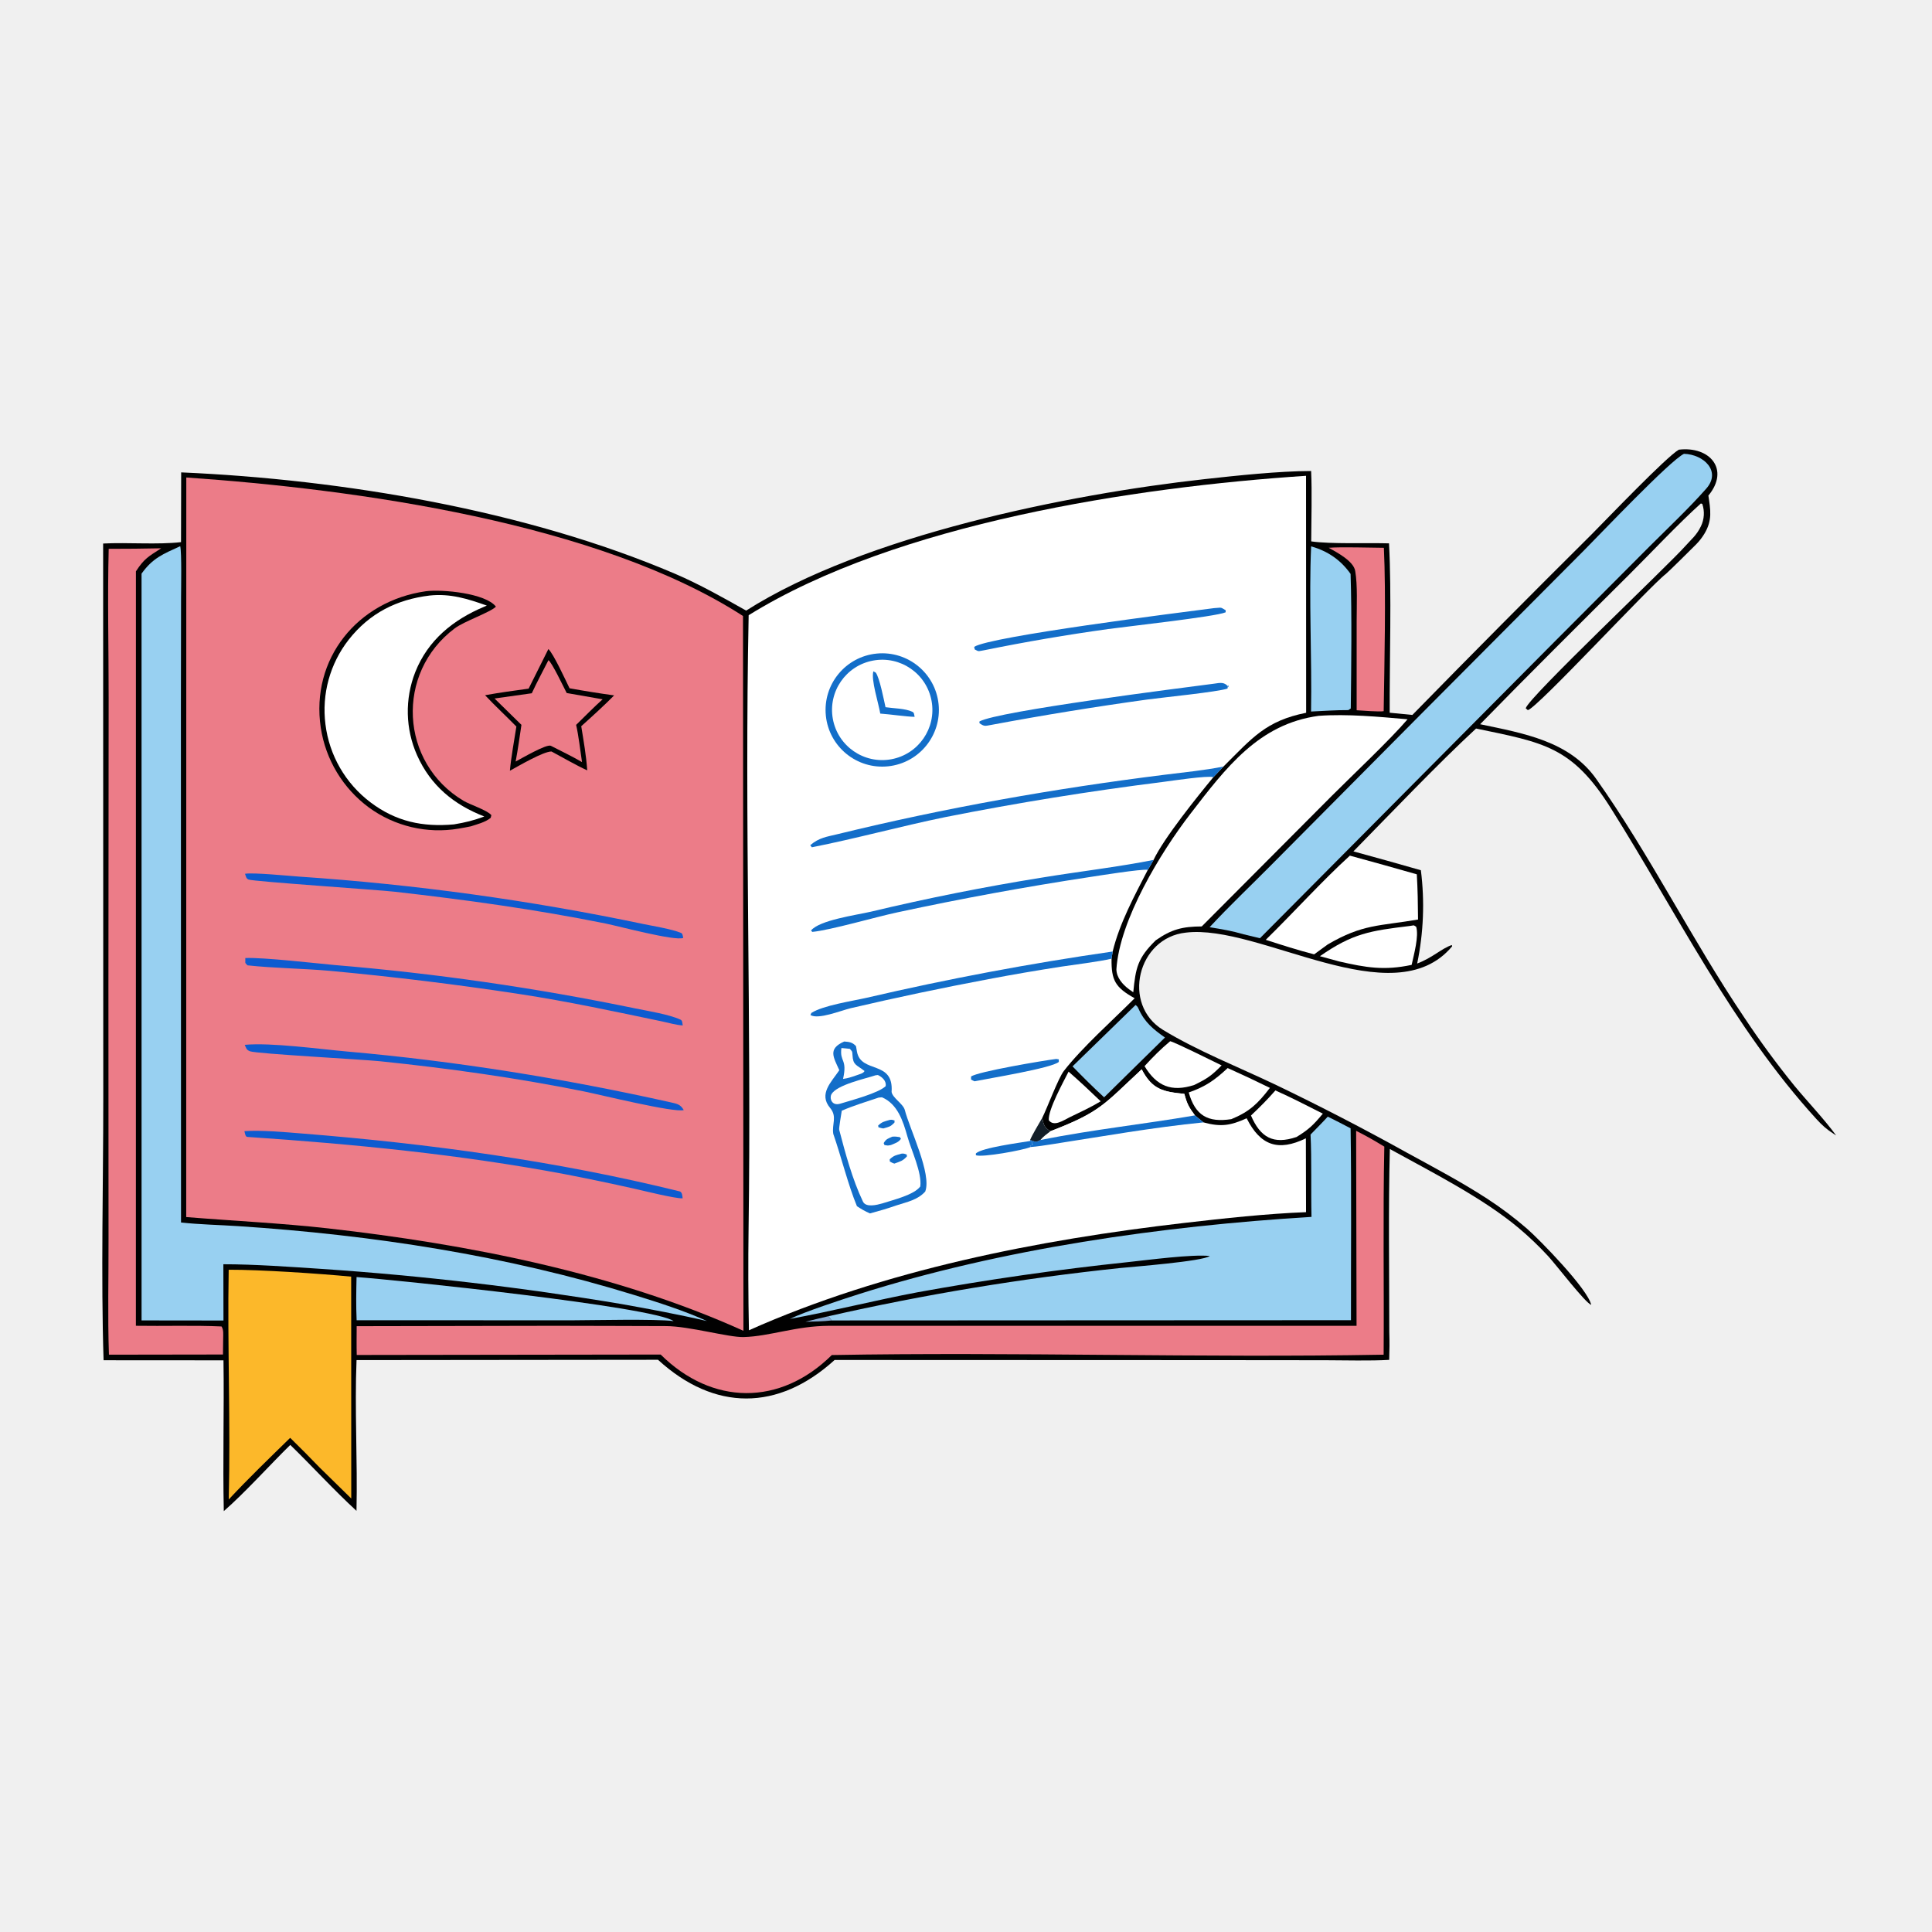
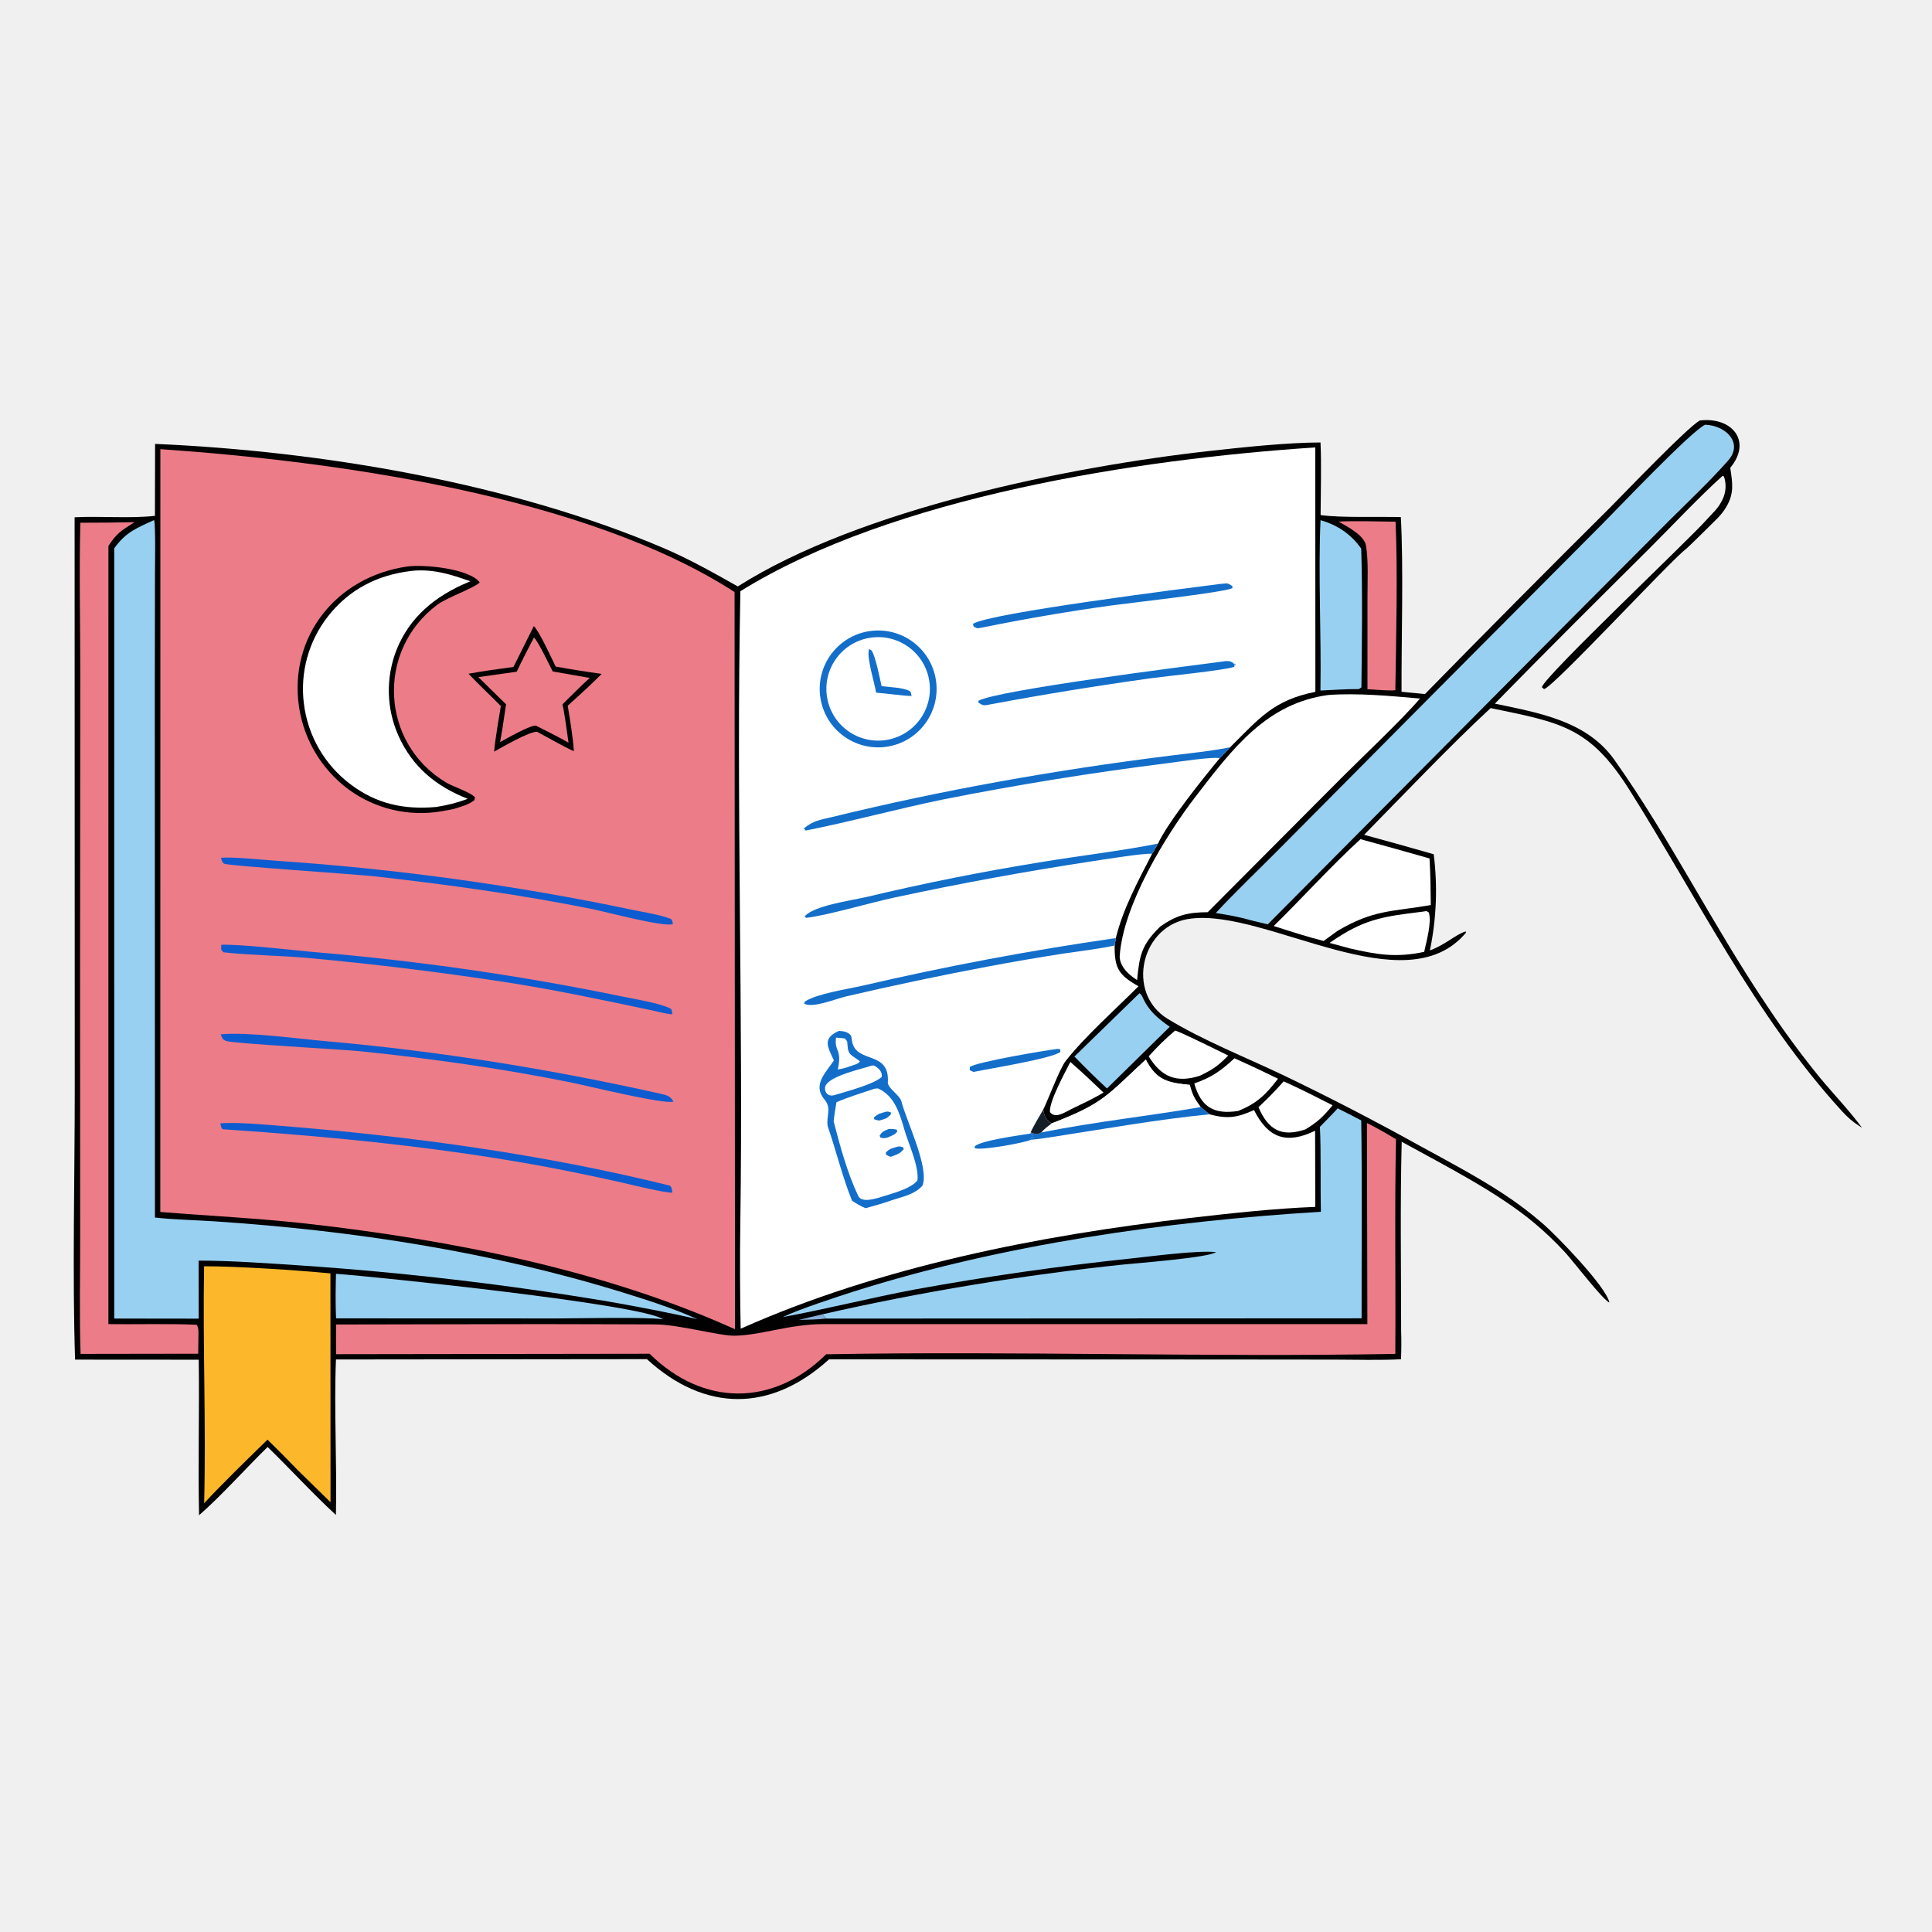
- <svg xmlns="http://www.w3.org/2000/svg" width="1024" height="1024" viewBox="200 280 690 440">
+ <svg xmlns="http://www.w3.org/2000/svg" width="669" height="669" viewBox="211 170 669 669">
  <path fill="#010101" d="M799.589 315.6C810.691 314.272 817.839 322.688 810.14 331.992C810.881 337.066 811.64 340.769 808.711 345.624C807.893 346.983 806.917 348.241 805.805 349.372C804.699 350.519 795.592 359.493 794.952 359.978C789.214 364.317 749.057 407.847 745.655 408.62L744.903 407.968C745.74 404.19 795.898 356.867 802.05 349.857C803.913 347.734 805.937 346.187 807.466 342.964C808.679 340.468 808.856 337.593 807.958 334.967L807.451 334.809C799.511 341.927 789.592 352.51 781.782 360.281C764.058 377.916 746.077 395.767 728.62 413.65C743.855 416.854 760.424 419.585 770.017 433.108C789.29 460.277 804.256 490.696 822.93 518.356C828.528 526.799 834.529 534.969 840.912 542.835C845.619 548.544 851.503 554.672 855.758 560.509L854.94 559.98C852.443 558.391 850.761 556.889 848.749 554.688C818.69 521.788 798.868 481.017 775.253 443.555C761.427 421.621 751.485 420.238 727.166 415.192C713.573 427.738 696.515 445.672 683.36 459.065C691.407 461.253 699.439 463.498 707.455 465.799C708.861 476.903 708.413 488.162 706.131 499.119C711.693 497.026 714.925 493.658 718.521 492.516L718.625 492.969C697.555 518.18 649.782 484.854 623.505 488.079C606.252 489.907 600.499 513.784 615.381 522.83C627.739 530.343 642.048 535.972 655.178 542.218C671.24 549.922 687.066 558.107 702.636 566.761C711.891 571.824 722.287 577.33 731.092 583.08C736.081 586.32 740.842 589.901 745.339 593.795C749.993 597.858 767.089 615.401 768.285 621.013C766.215 620.385 755.705 606.64 752.93 603.649C749.633 600.071 746.113 596.708 742.389 593.578C729.52 582.791 711.272 573.59 696.374 565.364C695.817 586.727 696.178 609.296 696.177 630.759C696.288 634.286 696.263 637.134 696.138 640.664C689.369 641.069 680.33 640.807 673.39 640.797L633.113 640.758L498.076 640.706C477.867 659.058 455.127 659.049 435.002 640.636L327.336 640.749C326.623 658.025 327.729 676.999 327.317 694.587C319.325 687.26 311.547 678.703 303.67 671.047C296.192 678.368 287.568 688.025 279.927 694.691C279.534 677.068 280.079 658.698 279.812 640.831L236.996 640.803C236.026 611.098 236.898 577.12 236.883 547L236.833 349.117C245.52 348.656 256.293 349.595 264.65 348.617L264.701 323.709C322.311 326.204 387.982 337.216 441.161 359.95C449.651 363.58 458.449 368.529 466.478 373.068C508.774 346.209 581.344 331.518 630.247 326.113C641.709 324.846 656.693 323.241 668.259 323.215C668.618 330.826 668.315 340.581 668.29 348.352C675.343 349.352 688.128 348.839 696.073 349.053C697.038 366.416 696.242 391.729 696.317 409.542L704.416 410.34C725.637 388.656 747.012 367.122 768.538 345.741C774.018 340.226 795.116 318.164 799.589 315.6Z" />
  <path fill="#EC7C88" d="M266.533 325.534C327.109 329.704 413.664 341.638 465.359 375L465.51 630.289C419.872 609.648 366.719 599.291 317.106 593.702C300.693 591.853 283.1 591.012 266.506 589.666L266.533 325.534Z" />
  <path fill="#010101" d="M352.073 366.161C357.812 365.396 373.406 366.839 377.111 371.654C375.337 373.591 365.773 376.887 362.42 379.4C341.128 395.356 342.776 427.475 365.576 441.02C367.861 442.377 374.09 444.369 375.482 446.138L375.249 447.088C373.279 448.677 370.65 449.297 368.186 450.115C366.715 450.419 365.239 450.695 363.758 450.942C352.5 452.844 340.951 450.118 331.732 443.382C322.479 436.538 316.308 426.311 314.567 414.934C310.872 390.234 327.714 369.626 352.073 366.161Z" />
  <path fill="white" d="M353.454 367.688C360.821 366.904 367.057 368.859 373.867 371.288L372.943 371.674C361.867 376.328 352.852 383.589 348.312 395.024C344.534 404.616 344.768 415.322 348.96 424.74C353.789 435.583 362.118 442.394 372.966 446.605C369.102 448.039 366.147 448.755 362.116 449.425C350.921 450.424 341.393 448.421 332.29 441.527C323.39 434.806 317.597 424.763 316.234 413.694C314.854 402.909 317.847 392.021 324.543 383.456C331.994 373.993 341.651 369.117 353.454 367.688Z" />
  <path fill="#010101" d="M395.85 386.806C397.673 388.469 402.113 398.167 403.407 400.811C408.697 401.772 414.007 402.62 419.333 403.355C416.017 406.747 411.134 411.181 407.586 414.358C408.421 419.583 409.366 424.848 409.723 430.121C406.056 428.476 400.647 425.358 396.968 423.388C394.087 423.348 385.163 428.584 382.105 430.26C382.531 425.477 383.664 419.323 384.421 414.481C380.658 410.639 377.026 407.315 373.237 403.294C378.464 402.346 383.537 401.664 388.794 400.944L395.85 386.806Z" />
  <path fill="#EC7C88" d="M395.871 390.782C397.122 391.588 401.301 400.42 402.395 402.509L415.223 404.75C412.17 407.467 408.731 410.995 405.759 413.888C406.599 417.43 407.301 423.41 407.86 427.172C404.383 425.154 400.304 423.182 396.691 421.335C395.021 420.737 386.245 425.879 384.161 426.971C384.971 422.658 385.581 418.229 386.229 413.882L376.629 404.464L389.924 402.592C391.729 398.701 393.908 394.624 395.871 390.782Z" />
  <path fill="#0D5BD0" d="M287.292 558.971C293.44 558.576 301.628 559.327 307.958 559.831C353.14 563.427 398.775 569.627 442.764 580.501C443.672 580.726 443.725 582.334 443.798 582.978C441.178 583.099 429.786 580.261 426.639 579.555C418.305 577.681 409.942 575.934 401.555 574.315C363.957 567.264 326.297 563.61 288.311 561.039C287.592 560.991 287.475 559.607 287.292 558.971Z" />
  <path fill="#0D5BD0" d="M287.409 528.153C296.907 527.285 314.029 529.669 324.041 530.551C362.863 533.972 401.64 540.209 439.665 548.725C441.918 549.23 443.026 549.452 444.201 551.455C440.824 552.488 414.165 545.927 408.562 544.794C384.667 539.963 360.08 536.533 335.833 534.028C329.364 533.359 291.64 531.352 289.293 530.457C287.957 529.947 287.963 529.397 287.409 528.153Z" />
  <path fill="#0D5BD0" d="M287.499 467.071C290.389 466.551 303.164 467.814 306.947 468.084C348.286 470.868 389.38 476.534 429.93 485.041C433.32 485.74 440.036 486.839 443.223 488.179C443.837 488.438 443.817 489.172 444.014 489.982C440.922 491.141 420.979 485.779 416.275 484.828C391.284 479.78 366.327 476.351 341.01 473.481C334.901 472.788 290.491 469.829 288.757 469.124C287.865 468.762 287.835 467.91 287.499 467.071Z" />
  <path fill="#0D5BD0" d="M287.613 497.155C294.213 496.89 312.315 498.995 319.496 499.654C355.616 502.652 391.522 507.835 427.015 515.176C431.394 516.07 438.932 517.268 443.036 519.159C443.73 519.479 443.628 520.192 443.844 521.227C441.435 521.074 438.839 520.296 436.457 519.796C419.651 516.274 402.718 512.636 385.745 510.045C363.15 506.595 340.457 503.819 317.696 501.721C308.045 500.867 297.808 500.791 288.383 499.764C287.266 498.54 287.695 499.286 287.613 497.155Z" />
  <path fill="white" d="M467.379 374.716C520.34 341.872 605.294 328.958 666.444 324.932L666.482 409.562C652.058 412.449 647.266 418.506 636.954 428.765C635.764 430.038 634.564 431.301 633.352 432.553C627.722 439.368 615.696 454.271 611.977 462.118C611.598 462.782 610.31 465.134 609.94 465.639C605.163 474.923 599.865 484.66 597.381 494.828L596.984 497.387C596.864 505.172 598.352 507.687 605.236 511.516C597.465 519.307 586.492 529.058 579.937 537.495C577.971 540.025 573.976 550.751 572.225 554.251C572.822 556.861 572.83 557.526 575.141 559.014C593.174 552.08 594.24 549.412 607.747 536.911C611.541 544.186 615.415 544.903 622.984 545.67C623.901 549.184 624.605 550.451 626.757 553.356L629.811 555.853C636.106 557.565 639.498 556.976 645.231 554.384C650.156 564.164 656.497 566.332 666.384 561.547L666.443 587.913C652.439 588.451 636.925 590.143 622.915 591.765C570.731 597.806 515.717 608.587 467.475 630.098C467.231 618.103 467.18 605.684 467.352 593.672C468.396 520.907 465.879 447.416 467.379 374.716Z" />
  <path fill="white" d="M607.747 536.911C611.541 544.186 615.415 544.903 622.984 545.67C623.901 549.184 624.605 550.451 626.757 553.356C608.107 556.557 590.557 558.359 571.562 562.138C572.8 560.751 573.657 560.161 575.141 559.014C593.174 552.08 594.24 549.412 607.747 536.911Z" />
  <path fill="#136EC9" d="M633.352 432.553C631.244 431.934 618.589 433.841 615.244 434.277C589.2 437.539 563.282 441.728 537.537 446.838C521.57 450.117 505.463 454.553 489.942 457.599L489.37 456.858C492.554 454.123 495.27 453.86 499.198 452.899C537.709 443.481 576.562 436.612 615.9 431.699C622.829 430.834 630.113 430.132 636.954 428.765C635.764 430.038 634.564 431.301 633.352 432.553Z" />
  <path fill="#136EC9" d="M609.94 465.639C607.293 465.358 592.847 467.679 589.314 468.214C566.251 471.716 543.302 475.927 520.499 480.841C512.854 482.458 496.741 487.171 490.108 487.823L489.65 487.323C492.682 483.616 505.565 481.858 511.052 480.599C531.09 475.812 551.299 471.778 571.638 468.504C584.571 466.362 599.422 464.623 611.977 462.118C611.598 462.782 610.31 465.134 609.94 465.639Z" />
  <path fill="#136EC9" d="M597.381 494.828L596.984 497.387C592.492 498.457 583.743 499.512 578.969 500.238C570.304 501.579 561.663 503.064 553.048 504.695C536.568 507.792 520.157 511.251 503.829 515.07C500.371 515.889 492.173 519.263 489.435 517.497L489.782 516.758C494.063 514.046 504.291 512.546 509.629 511.326C538.631 504.576 567.908 499.072 597.381 494.828Z" />
  <path fill="#136EC9" d="M626.757 553.356L629.811 555.853C611.685 557.648 593.78 560.855 575.794 563.642C573.226 564.04 570.638 564.454 568.049 564.657L567.848 564.159C568.742 563.935 568.393 564.118 568.951 563.731L568.506 563.629L568.583 563.06L567.881 562.501L567.904 562.118C569.571 562.68 569.89 563.104 571.562 562.138C590.557 558.359 608.107 556.557 626.757 553.356Z" />
  <path fill="#136EC9" d="M568.049 564.657C565.543 565.773 550.79 568.456 548.524 567.579L548.538 566.928C550.759 564.875 564.054 563.149 567.881 562.501L568.583 563.06L568.506 563.629L568.951 563.731C568.393 564.118 568.742 563.935 567.848 564.159L568.049 564.657Z" />
  <path fill="#131E28" d="M572.225 554.251C572.822 556.861 572.83 557.526 575.141 559.014C573.657 560.161 572.8 560.751 571.562 562.138C569.89 563.104 569.571 562.68 567.904 562.118C568.594 560.367 571.163 556.119 572.225 554.251Z" />
  <path fill="#136EC9" d="M501.499 526.971C503.334 527.077 504.501 527.28 505.718 528.625L506.047 530.553C507.467 538.57 519.254 533.476 518.425 544.973C518.761 547.12 522.59 549.246 523.149 551.436C524.897 558.279 532.847 574.289 530.436 580.552C527.735 583.547 524.153 584.201 520.245 585.473C516.894 586.639 514.139 587.44 510.706 588.363C508.694 587.494 507.924 586.982 506.051 585.789C502.887 578.16 500.393 567.966 497.601 559.965C497.025 556.526 499.097 553.818 496.476 550.702C492.243 545.671 496.948 541.422 499.752 537.217C497.655 532.539 495.57 529.585 501.499 526.971Z" />
  <path fill="white" d="M513.805 546.996L514.988 546.89C520.578 549.295 522.511 555.351 524.068 560.864C525.49 565.898 529.315 573.834 528.676 578.737C526.375 581.8 519.03 583.511 515.094 584.794C513.275 585.3 509.266 586.378 508.195 584.134C504.428 576.237 501.92 566.934 499.708 558.462C499.572 557.942 500.513 552.511 500.635 551.671C504.7 549.908 509.554 548.415 513.805 546.996Z" />
  <path fill="#136EC9" d="M522.024 567.007C523.007 566.965 522.834 567.036 523.835 567.347L523.893 568.015C522.351 569.672 521.629 569.742 519.422 570.567C518.719 570.372 518.448 570.164 517.793 569.821L517.756 569.039C519.334 567.605 519.889 567.613 522.024 567.007Z" />
  <path fill="#136EC9" d="M518.713 560.947C519.908 560.879 520.169 560.945 521.367 561.118L521.771 561.704C520.914 562.999 519.653 563.306 518.176 563.945C516.791 564.189 517.29 564.16 515.882 563.939L515.602 563.259C516.483 561.741 517.102 561.658 518.713 560.947Z" />
  <path fill="#136EC9" d="M517.793 554.96C518.704 554.848 518.542 554.935 519.502 555.183L519.438 555.959C517.965 557.433 517.594 557.401 515.505 558.01C514.942 557.987 514.316 557.762 513.741 557.606L513.619 556.988C515.109 555.58 515.746 555.567 517.793 554.96Z" />
  <path fill="white" d="M512.698 539.031L513.527 538.934C515.122 539.678 516.598 541.068 516.325 542.895C513.733 545.429 504.008 547.959 500.114 549.164C497.005 550.121 496.188 547.183 496.931 545.833C498.833 542.378 509.354 540.183 512.698 539.031Z" />
  <path fill="white" d="M500.505 529.298C501.481 529.361 502.543 529.491 503.525 529.59C504.384 530.634 504.375 530.295 504.456 531.797C504.656 535.474 505.825 535.199 508.763 537.507C508.313 538.418 506.909 538.635 505.632 539.128C503.736 539.774 503.048 540.026 501.094 540.336C502.711 533.045 499.817 534.396 500.505 529.298Z" />
  <path fill="#136EC9" d="M513.152 388.413C524.235 387.352 534.093 395.443 535.214 406.519C536.335 417.596 528.297 427.498 517.226 428.679C506.071 429.868 496.077 421.756 494.948 410.594C493.818 399.432 501.984 389.482 513.152 388.413Z" />
  <path fill="white" d="M511.843 390.914C521.581 389.128 530.922 395.577 532.704 405.316C534.485 415.055 528.031 424.394 518.292 426.17C508.558 427.946 499.228 421.498 497.447 411.765C495.667 402.033 502.111 392.699 511.843 390.914Z" />
  <path fill="#136EC9" d="M511.915 394.75L512.765 395.213C514.147 397.051 515.682 405.02 516.255 407.57C519.002 407.994 523.327 408.002 525.792 409.184C526.538 409.542 526.393 409.966 526.658 411.011C523.672 410.96 517.928 410.102 514.379 409.853C513.711 405.888 511.05 397.865 511.915 394.75Z" />
  <path fill="#136EC9" d="M633.418 399.193C635.962 398.841 637.348 398.413 638.943 400.582L638.59 399.652L638.402 400.909C634.937 402.126 615.125 404.098 609.873 404.816C591.224 407.392 572.64 410.411 554.135 413.872C551.681 414.322 551.59 414.473 549.809 413.305L549.808 412.656C556.716 408.914 621.716 400.727 633.418 399.193Z" />
  <path fill="#136EC9" d="M633.6 372.185C636.438 372.048 635.647 371.685 637.757 372.955L637.725 373.684C634.199 375.249 601.529 378.849 595.781 379.662C581.03 381.709 566.347 384.216 551.752 387.178C549.365 387.545 549.783 387.875 548.118 386.94L547.914 386.024C553.514 382.295 621.201 373.783 633.6 372.185Z" />
  <path fill="#136EC9" d="M577.216 533.194L578.144 533.336L578.149 534.246C575.732 536.479 552.932 540.177 548.059 541.176C547.767 541.091 547.102 540.711 546.8 540.552L546.807 539.476C549.163 537.711 572.906 533.722 577.216 533.194Z" />
  <path fill="#98D0F1" d="M264.367 350.069C264.921 352.181 264.669 365.401 264.663 368.361L264.604 407.964L264.65 591.605C271.136 592.328 278.508 592.474 285.07 592.906C332.92 596.061 380.718 603.353 426.607 617.532C434.962 620.114 444.492 623.15 452.485 626.8C442.723 624.521 431.749 622.466 421.893 620.718C386.461 614.782 350.758 610.598 314.913 608.182C303.777 607.45 290.835 606.509 279.773 606.519L279.807 626.611L250.559 626.575L250.551 359.873C254.578 354.246 258.262 352.874 264.367 350.069Z" />
  <path fill="#98D0F1" d="M674.202 553.799C676.94 555.153 679.659 556.544 682.36 557.97C682.69 580.64 682.455 603.771 682.487 626.497L497.012 626.586L495.852 625.093C530.243 617.288 565.068 611.533 600.142 607.859C604.342 607.428 629.747 605.479 632.063 603.567C625.723 602.9 609.983 604.993 602.888 605.748C577.709 608.396 552.638 611.989 527.729 616.518C512.473 619.396 497.214 623.285 482.121 626.048C487.128 623.558 501.004 619.003 506.795 617.169C557.961 600.963 614.9 592.859 668.392 589.604C668.171 580.548 668.487 568.801 668.05 560.2C670.024 558.153 672.32 555.884 674.202 553.799Z" />
  <path fill="#EC7C88" d="M684.336 558.87C688.076 560.743 690.815 562.328 694.399 564.508C693.882 589.107 694.332 614.152 694.158 638.816C629.032 640.005 562.23 637.772 497.077 638.946C478.575 657.23 454.325 656.954 435.953 638.767L347.75 638.888L327.406 638.919C327.309 635.587 327.378 631.992 327.384 628.636L398.063 628.503C411.26 628.494 424.659 628.594 437.826 628.607C446.145 628.616 460.158 632.669 465.605 632.521C474.928 632.267 484.238 628.565 495.936 628.508L684.485 628.505L684.336 558.87Z" />
  <path fill="#98D0F1" d="M801.424 317.075C808.511 317.288 814.831 323.331 809.382 329.503C803.084 336.638 795.805 343.475 789.049 350.22L754.867 384.506L649.978 490.086L644.2 488.688C640.002 487.455 636.306 486.845 632 486.151C639.032 478.546 646.862 471.169 654.198 463.746L708.081 409.459L765.864 351.416C771.39 345.867 796.454 319.443 801.424 317.075Z" />
  <path fill="white" d="M670.965 410.656C681.135 409.913 692.6 411 702.703 411.887C696.518 419.141 682.849 432.026 675.728 439.151L629.194 485.87C622.307 485.903 618.371 486.885 612.744 490.841C606.305 497.181 605.594 500.625 604.742 509.383C604.224 509.036 603.713 508.677 603.212 508.307C600.912 506.593 598.758 504.138 598.715 501.176C599.821 483.535 614.589 459.354 625.068 445.747C637.888 429.1 649.626 413.524 670.965 410.656Z" />
  <path fill="#EC7C88" d="M238.82 351.007C245.07 351.012 251.32 350.95 257.569 350.821C253.119 353.718 251.579 354.366 248.545 359.046L248.533 628.493C258.375 628.656 269.476 628.286 279.108 628.735C279.942 629.926 279.697 631.668 279.702 633.236L279.632 638.755L238.903 638.816C238.433 624.977 238.797 611.056 238.762 597.193L238.721 507.381L238.802 404.435C238.814 386.844 238.369 368.473 238.82 351.007Z" />
  <path fill="#FCB82A" d="M281.674 608.477C293.029 608.442 313.996 609.846 325.418 610.943L325.451 690.183L314.181 679.141C310.719 675.545 307.203 672.002 303.633 668.513C296.552 675.438 288.36 683.327 281.691 690.535C282.383 663.336 281.19 635.661 281.674 608.477Z" />
  <path fill="white" d="M682.099 460.584C690.081 462.757 698.049 464.981 706.002 467.258C706.329 472.81 706.402 477.853 706.446 483.398C692.623 485.784 686.723 484.942 674.161 492.321L669.335 495.836C663.358 494.303 657.924 492.539 652.054 490.65C661.73 481.203 672.293 469.498 682.099 460.584Z" />
  <path fill="#98D0F1" d="M327.341 611.09C341.339 612.067 433.405 621.667 440.58 626.824C434.236 625.983 411.305 626.526 404.093 626.539L327.366 626.51C327.132 621.127 327.219 616.458 327.341 611.09Z" />
  <path fill="#98D0F1" d="M668.265 350.122C674.178 351.822 678.792 354.933 682.351 359.968C682.823 375.041 682.594 392.824 682.42 408.018L681.543 408.61C677.306 408.582 672.508 408.916 668.234 409.118C668.567 390.323 667.424 368.495 668.265 350.122Z" />
  <path fill="#EC7C88" d="M674.53 350.633C679.277 350.274 689.121 350.62 694.244 350.643C695.025 367.582 694.427 391.851 694.17 408.994C692.601 409.274 686.478 408.78 684.519 408.661L684.523 376.737C684.525 371.397 684.89 364.045 684.001 358.904C683.389 355.369 677.533 352.316 674.53 350.633Z" />
  <path fill="#98D0F1" d="M605.571 513.918C606.216 514.472 606.3 514.542 606.656 515.336C608.796 520.113 611.945 522.652 616.057 525.545L594.326 546.899C590.281 543.182 586.876 539.771 583.045 535.85L605.571 513.918Z" />
  <path fill="white" d="M703.469 485.706C705.241 485.508 704.57 485.238 705.777 485.985C706.802 489.356 704.96 495.888 704.159 499.598C694.395 501.69 687.851 500.572 678.269 498.375L671.397 496.501C683.118 488.339 689.313 487.423 703.469 485.706Z" />
  <path fill="white" d="M638.456 536.449C643.528 538.714 648.556 541.075 653.539 543.532C649.221 549.141 646.316 552.001 639.76 554.699C631.358 555.982 626.879 553.406 624.545 545.166C630.574 543.072 633.888 540.709 638.456 536.449Z" />
  <path fill="white" d="M617.916 526.862C619.911 527.359 633.6 534.187 636.297 535.498C632.694 539.195 631.066 540.258 626.519 542.488C618.366 545.132 613.064 542.895 608.767 535.761C611.93 532.307 614.365 529.855 617.916 526.862Z" />
  <path fill="white" d="M655.501 544.44C661.287 547.027 666.795 549.867 672.445 552.732C669.138 556.707 667.469 558.361 663.057 561.066C654.741 563.879 650.138 561.227 646.778 553.399C650.122 550.22 652.47 547.893 655.501 544.44Z" />
  <path fill="white" d="M581.635 537.73C585.693 541.266 589.238 544.609 593.109 548.324C589.608 550.446 585.72 552.233 582.021 554.024C579.719 555.159 576.394 557.513 574.572 555.078C574.244 551.412 579.756 541.45 581.635 537.73Z" />
  <path fill="#89ADD6" d="M487.661 627.055C490.309 626.352 493.169 625.726 495.852 625.093L497.012 626.586C493.929 626.951 490.772 626.966 487.661 627.055Z" />
</svg>
